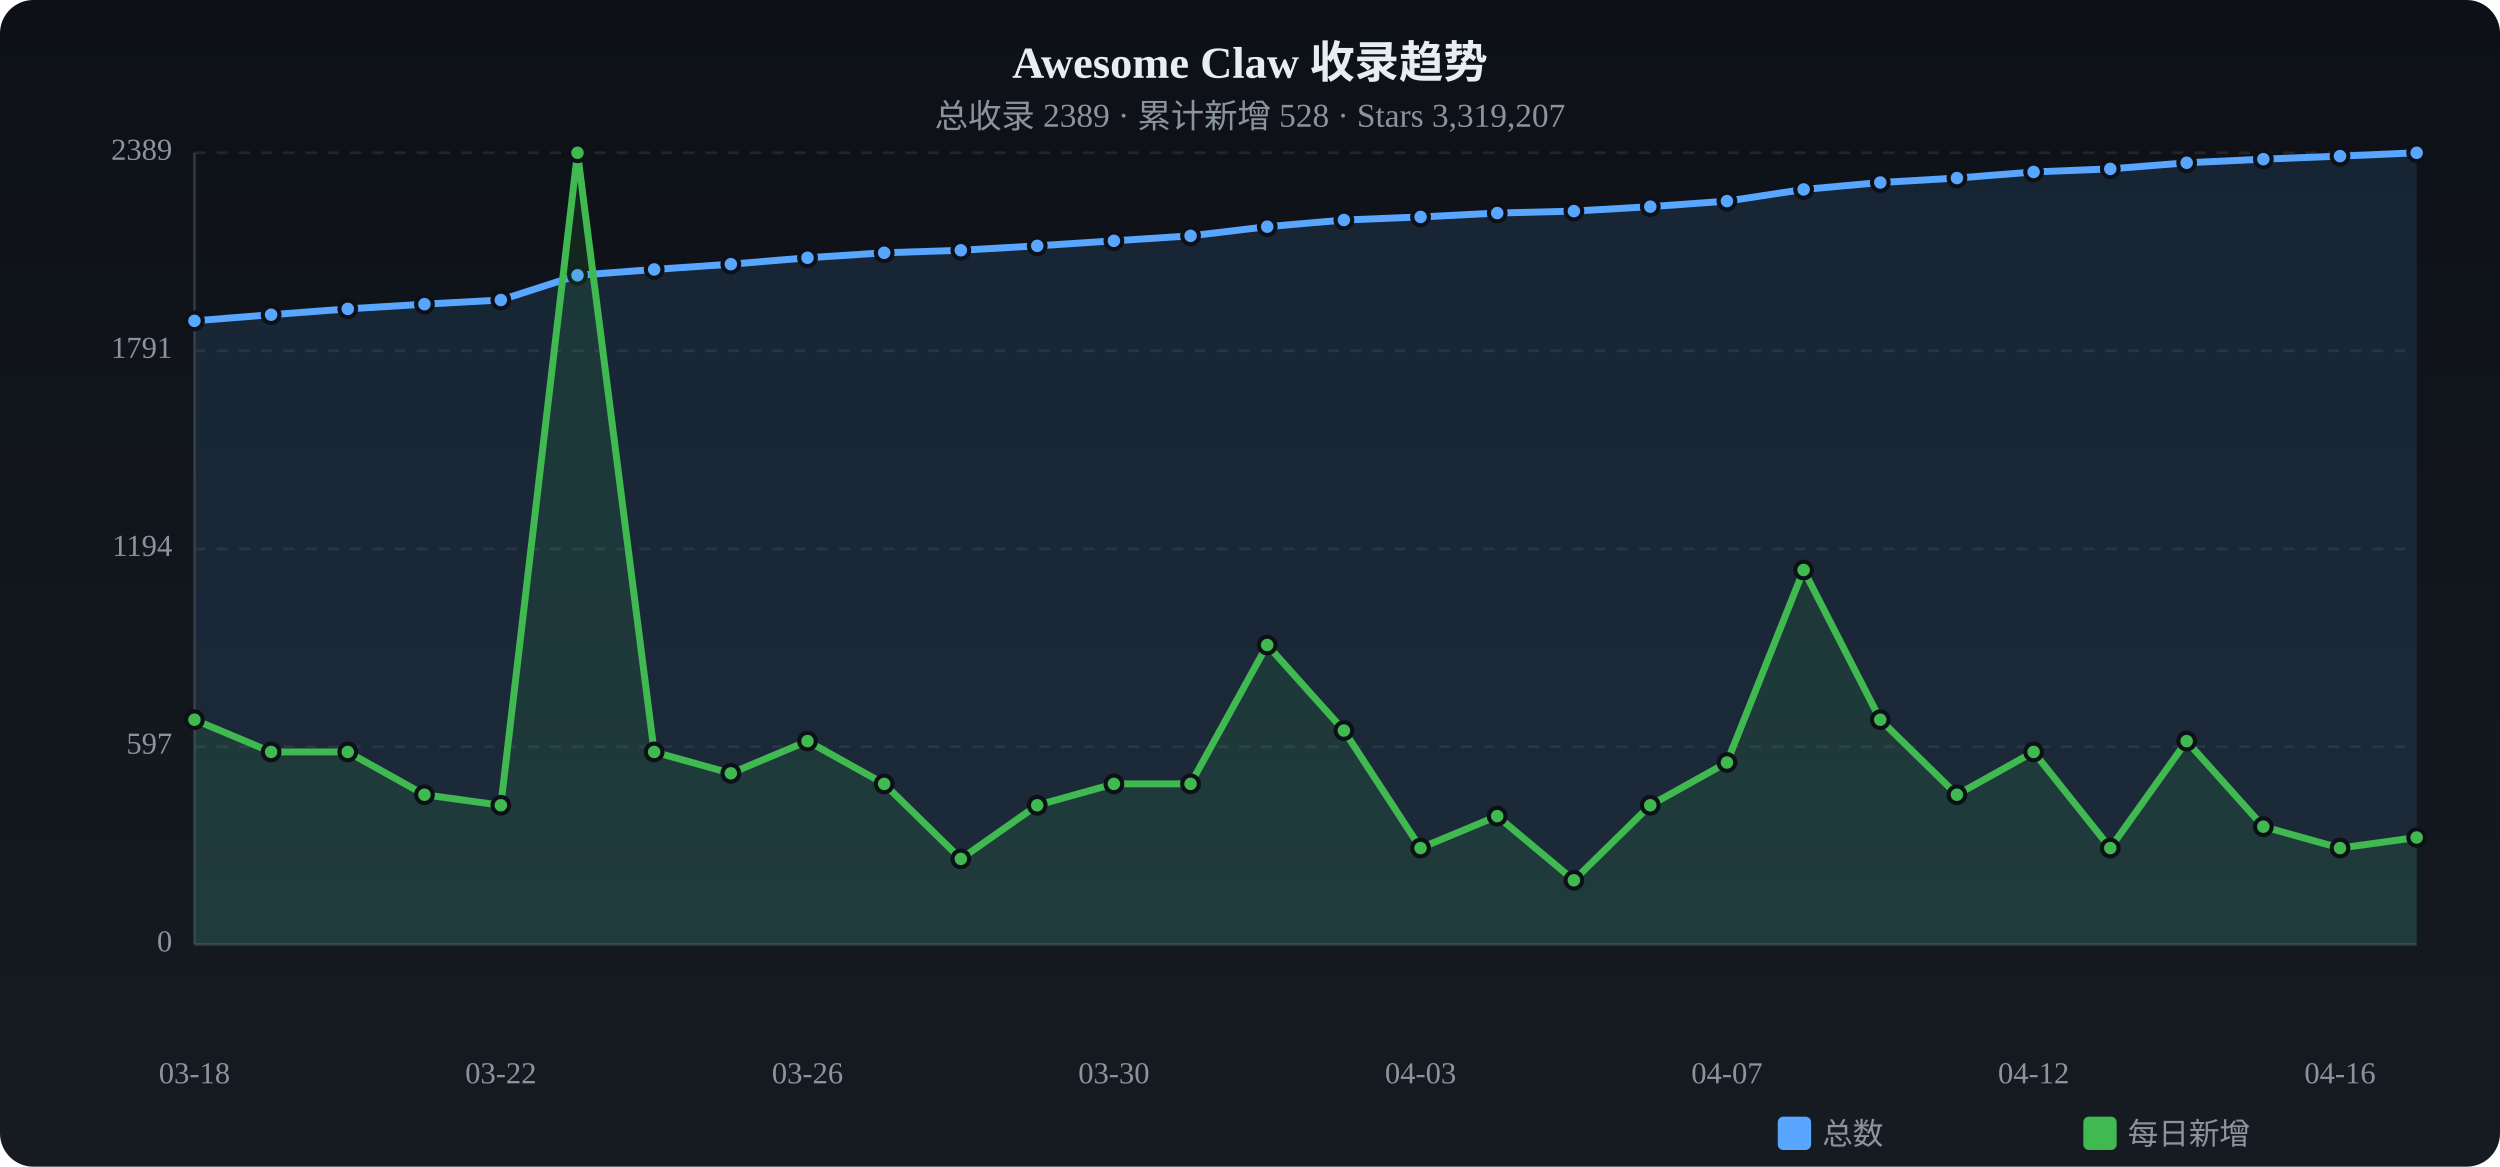
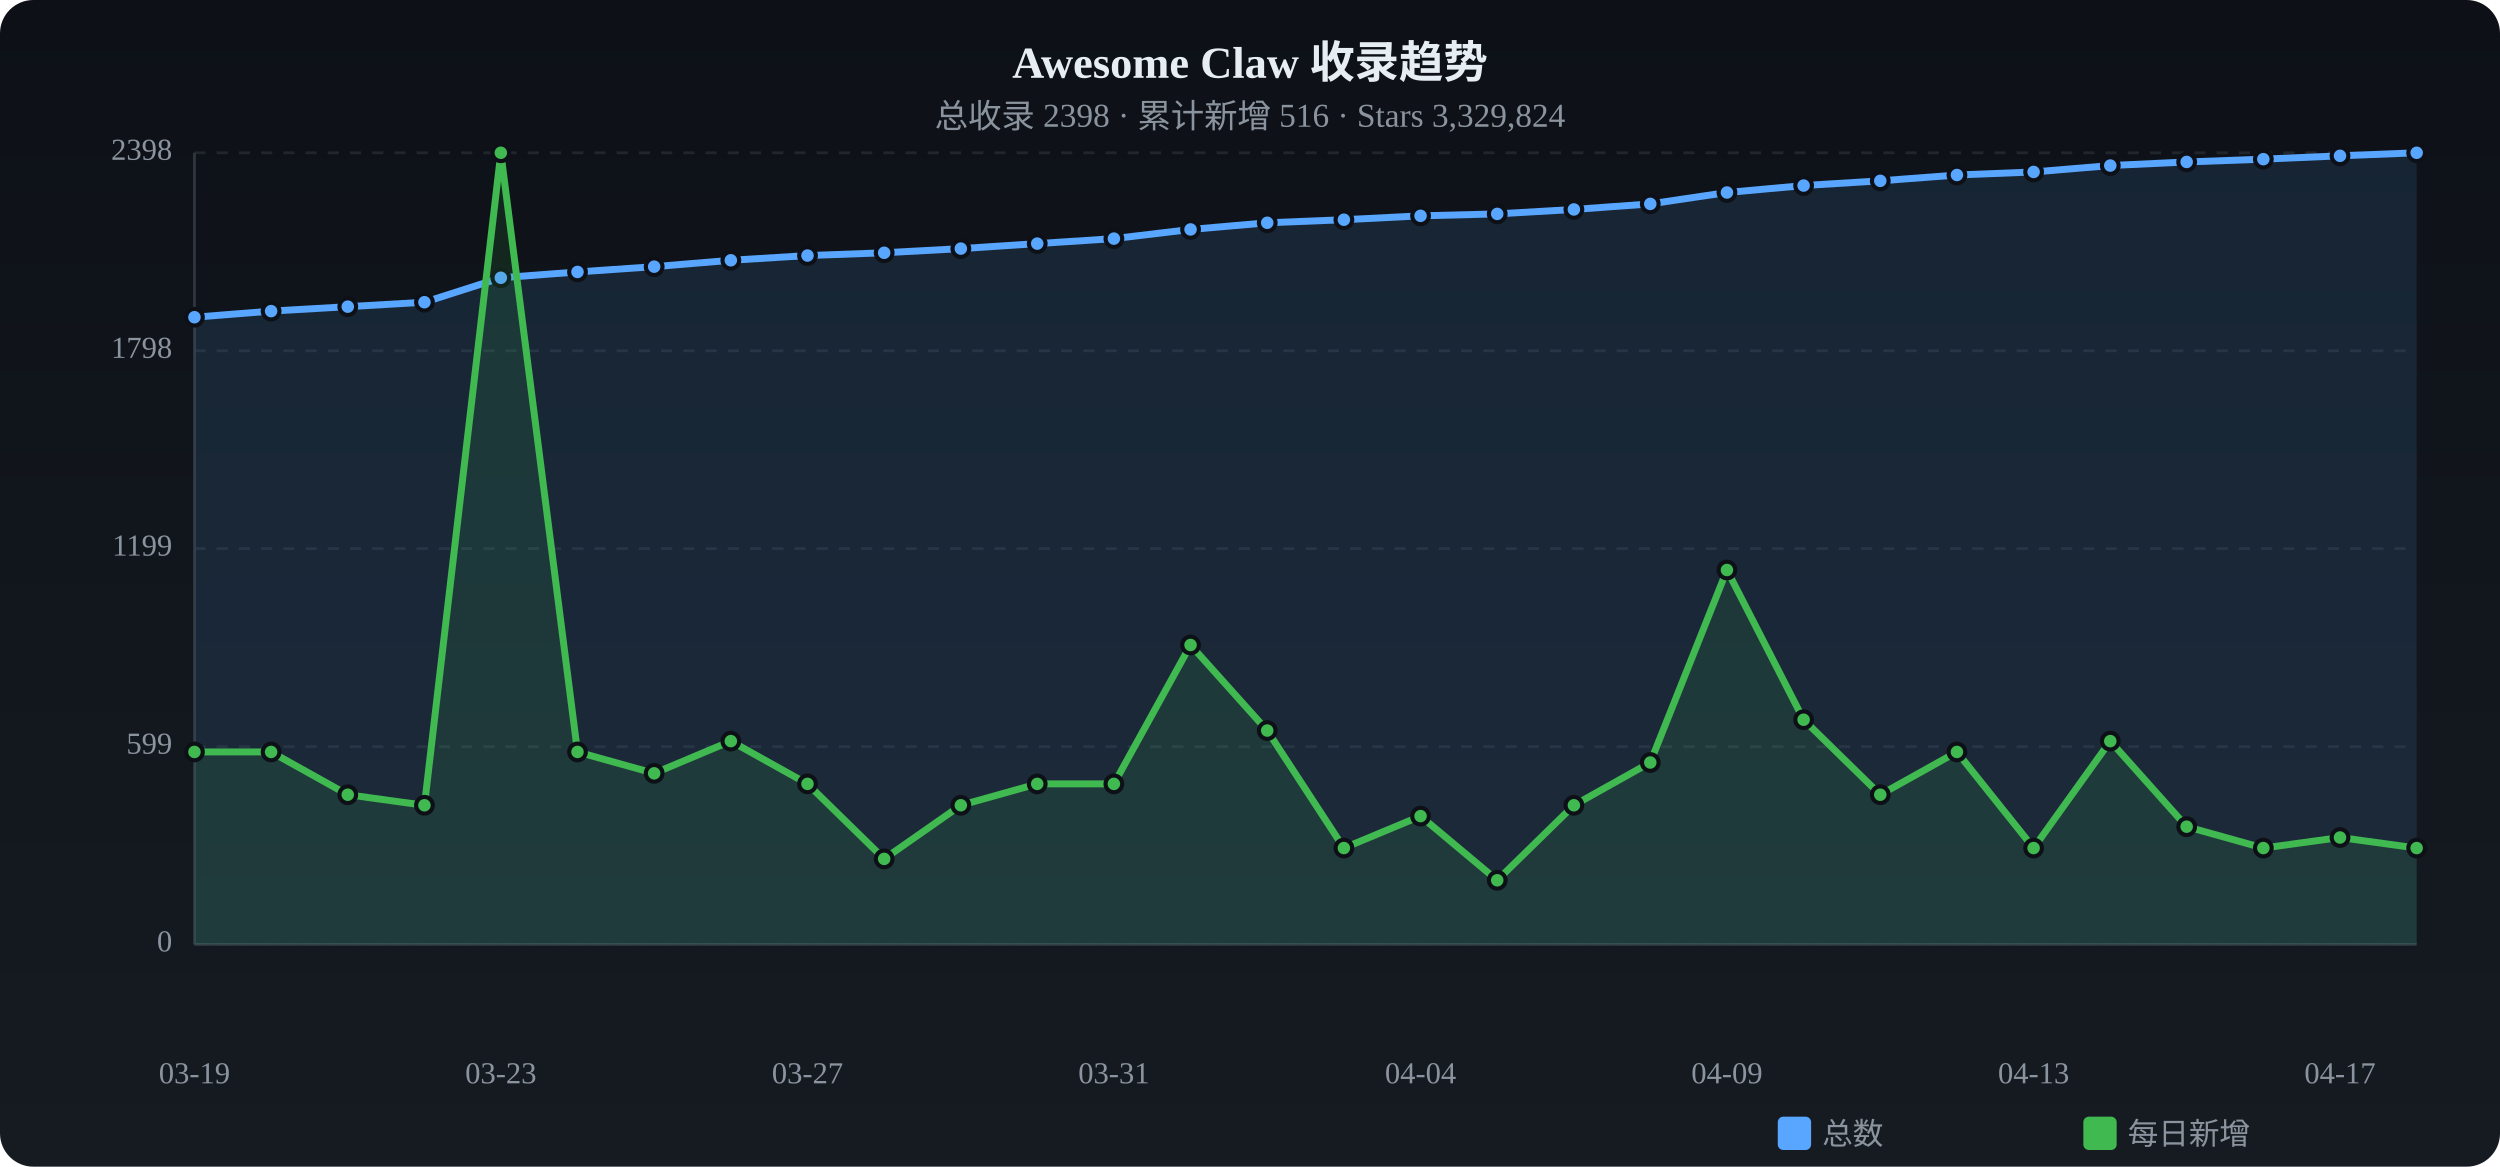
<svg xmlns="http://www.w3.org/2000/svg" viewBox="0 0 900 420" width="900" height="420">
  <defs>
    <linearGradient id="tbg" x1="0%" y1="0%" x2="0%" y2="100%">
      <stop offset="0%" stop-color="#0d1117" />
      <stop offset="100%" stop-color="#161b22" />
    </linearGradient>
  </defs>
  <rect width="900" height="420" rx="12" fill="url(#tbg)" />
  <text x="450.0" y="28" text-anchor="middle" fill="#e6edf3" font-size="16" font-weight="bold">Awesome Claw 收录趋势</text>
-   <text x="450.0" y="46" text-anchor="middle" fill="#8b949e" font-size="12">总收录 2389 · 累计新增 528 · Stars 3,319,207</text>
+   <text x="450.0" y="46" text-anchor="middle" fill="#8b949e" font-size="12">总收录 2398 · 累计新增 516 · Stars 3,329,824</text>
  <text x="62" y="340.0" text-anchor="end" fill="#8b949e" font-size="11" dominant-baseline="middle">0</text>
  <line x1="70" y1="340.0" x2="870" y2="340.0" stroke="#21262d" stroke-dasharray="4 4" />
-   <text x="62" y="268.8" text-anchor="end" fill="#8b949e" font-size="11" dominant-baseline="middle">597</text>
+   <text x="62" y="268.8" text-anchor="end" fill="#8b949e" font-size="11" dominant-baseline="middle">599</text>
  <line x1="70" y1="268.8" x2="870" y2="268.8" stroke="#21262d" stroke-dasharray="4 4" />
-   <text x="62" y="197.6" text-anchor="end" fill="#8b949e" font-size="11" dominant-baseline="middle">1194</text>
-   <line x1="70" y1="197.6" x2="870" y2="197.6" stroke="#21262d" stroke-dasharray="4 4" />
-   <text x="62" y="126.3" text-anchor="end" fill="#8b949e" font-size="11" dominant-baseline="middle">1791</text>
+   <text x="62" y="197.5" text-anchor="end" fill="#8b949e" font-size="11" dominant-baseline="middle">1199</text>
+   <line x1="70" y1="197.5" x2="870" y2="197.5" stroke="#21262d" stroke-dasharray="4 4" />
+   <text x="62" y="126.3" text-anchor="end" fill="#8b949e" font-size="11" dominant-baseline="middle">1798</text>
  <line x1="70" y1="126.3" x2="870" y2="126.3" stroke="#21262d" stroke-dasharray="4 4" />
-   <text x="62" y="55.0" text-anchor="end" fill="#8b949e" font-size="11" dominant-baseline="middle">2389</text>
+   <text x="62" y="55.0" text-anchor="end" fill="#8b949e" font-size="11" dominant-baseline="middle">2398</text>
  <line x1="70" y1="55.0" x2="870" y2="55.0" stroke="#21262d" stroke-dasharray="4 4" />
  <line x1="70" y1="55" x2="70" y2="340" stroke="#30363d" />
  <line x1="70" y1="340" x2="870" y2="340" stroke="#30363d" />
-   <path d="M70.0,115.5 L97.6,113.3 L125.2,111.2 L152.8,109.5 L180.3,108.0 L207.9,99.1 L235.5,97.0 L263.1,95.1 L290.7,92.8 L318.3,91.0 L345.9,90.1 L373.4,88.5 L401.0,86.7 L428.6,84.9 L456.2,81.6 L483.8,79.2 L511.4,78.1 L539.0,76.7 L566.6,76.0 L594.1,74.4 L621.7,72.4 L649.3,68.2 L676.9,65.7 L704.5,64.1 L732.1,61.9 L759.7,60.8 L787.2,58.6 L814.8,57.3 L842.4,56.2 L870.0,55.0 L870.0,340 L70.0,340 Z" fill="#58a6ff" opacity="0.12" />
-   <polyline points="70.0,115.5 97.6,113.3 125.2,111.2 152.8,109.5 180.3,108.0 207.9,99.1 235.5,97.0 263.1,95.1 290.7,92.8 318.3,91.0 345.9,90.1 373.4,88.5 401.0,86.7 428.6,84.9 456.2,81.6 483.8,79.2 511.4,78.1 539.0,76.7 566.6,76.0 594.1,74.4 621.7,72.4 649.3,68.2 676.9,65.7 704.5,64.1 732.1,61.9 759.7,60.8 787.2,58.6 814.8,57.3 842.4,56.2 870.0,55.0" fill="none" stroke="#58a6ff" stroke-width="2.5" stroke-linecap="round" stroke-linejoin="round" />
-   <circle cx="70.0" cy="115.5" r="3" fill="#58a6ff" stroke="#0d1117" stroke-width="1.5" />
-   <circle cx="97.6" cy="113.3" r="3" fill="#58a6ff" stroke="#0d1117" stroke-width="1.5" />
-   <circle cx="125.2" cy="111.2" r="3" fill="#58a6ff" stroke="#0d1117" stroke-width="1.5" />
-   <circle cx="152.8" cy="109.5" r="3" fill="#58a6ff" stroke="#0d1117" stroke-width="1.5" />
-   <circle cx="180.3" cy="108.0" r="3" fill="#58a6ff" stroke="#0d1117" stroke-width="1.5" />
-   <circle cx="207.9" cy="99.1" r="3" fill="#58a6ff" stroke="#0d1117" stroke-width="1.5" />
-   <circle cx="235.5" cy="97.0" r="3" fill="#58a6ff" stroke="#0d1117" stroke-width="1.5" />
-   <circle cx="263.1" cy="95.1" r="3" fill="#58a6ff" stroke="#0d1117" stroke-width="1.5" />
-   <circle cx="290.7" cy="92.8" r="3" fill="#58a6ff" stroke="#0d1117" stroke-width="1.5" />
+   <path d="M70.0,114.2 L97.6,112.0 L125.2,110.4 L152.8,108.8 L180.3,100.0 L207.9,97.9 L235.5,96.0 L263.1,93.7 L290.7,92.0 L318.3,91.0 L345.9,89.5 L373.4,87.7 L401.0,85.9 L428.6,82.6 L456.2,80.2 L483.8,79.1 L511.4,77.7 L539.0,77.0 L566.6,75.4 L594.1,73.4 L621.7,69.3 L649.3,66.8 L676.9,65.1 L704.5,63.0 L732.1,61.9 L759.7,59.6 L787.2,58.3 L814.8,57.3 L842.4,56.1 L870.0,55.0 L870.0,340 L70.0,340 Z" fill="#58a6ff" opacity="0.12" />
+   <polyline points="70.0,114.2 97.6,112.0 125.2,110.4 152.8,108.8 180.3,100.0 207.9,97.9 235.5,96.0 263.1,93.7 290.7,92.0 318.3,91.0 345.9,89.5 373.4,87.7 401.0,85.9 428.6,82.6 456.2,80.2 483.8,79.1 511.4,77.7 539.0,77.0 566.6,75.4 594.1,73.4 621.7,69.3 649.3,66.8 676.9,65.1 704.5,63.0 732.1,61.9 759.7,59.6 787.2,58.3 814.8,57.3 842.4,56.1 870.0,55.0" fill="none" stroke="#58a6ff" stroke-width="2.5" stroke-linecap="round" stroke-linejoin="round" />
+   <circle cx="70.0" cy="114.2" r="3" fill="#58a6ff" stroke="#0d1117" stroke-width="1.5" />
+   <circle cx="97.6" cy="112.0" r="3" fill="#58a6ff" stroke="#0d1117" stroke-width="1.5" />
+   <circle cx="125.2" cy="110.4" r="3" fill="#58a6ff" stroke="#0d1117" stroke-width="1.5" />
+   <circle cx="152.8" cy="108.8" r="3" fill="#58a6ff" stroke="#0d1117" stroke-width="1.5" />
+   <circle cx="180.3" cy="100.0" r="3" fill="#58a6ff" stroke="#0d1117" stroke-width="1.5" />
+   <circle cx="207.9" cy="97.9" r="3" fill="#58a6ff" stroke="#0d1117" stroke-width="1.5" />
+   <circle cx="235.5" cy="96.0" r="3" fill="#58a6ff" stroke="#0d1117" stroke-width="1.5" />
+   <circle cx="263.1" cy="93.7" r="3" fill="#58a6ff" stroke="#0d1117" stroke-width="1.5" />
+   <circle cx="290.7" cy="92.0" r="3" fill="#58a6ff" stroke="#0d1117" stroke-width="1.5" />
  <circle cx="318.3" cy="91.0" r="3" fill="#58a6ff" stroke="#0d1117" stroke-width="1.5" />
-   <circle cx="345.9" cy="90.1" r="3" fill="#58a6ff" stroke="#0d1117" stroke-width="1.5" />
-   <circle cx="373.4" cy="88.5" r="3" fill="#58a6ff" stroke="#0d1117" stroke-width="1.5" />
-   <circle cx="401.0" cy="86.7" r="3" fill="#58a6ff" stroke="#0d1117" stroke-width="1.5" />
-   <circle cx="428.6" cy="84.9" r="3" fill="#58a6ff" stroke="#0d1117" stroke-width="1.5" />
-   <circle cx="456.2" cy="81.6" r="3" fill="#58a6ff" stroke="#0d1117" stroke-width="1.5" />
-   <circle cx="483.8" cy="79.2" r="3" fill="#58a6ff" stroke="#0d1117" stroke-width="1.5" />
-   <circle cx="511.4" cy="78.1" r="3" fill="#58a6ff" stroke="#0d1117" stroke-width="1.5" />
-   <circle cx="539.0" cy="76.7" r="3" fill="#58a6ff" stroke="#0d1117" stroke-width="1.5" />
-   <circle cx="566.6" cy="76.0" r="3" fill="#58a6ff" stroke="#0d1117" stroke-width="1.5" />
-   <circle cx="594.1" cy="74.4" r="3" fill="#58a6ff" stroke="#0d1117" stroke-width="1.5" />
-   <circle cx="621.7" cy="72.4" r="3" fill="#58a6ff" stroke="#0d1117" stroke-width="1.5" />
-   <circle cx="649.3" cy="68.2" r="3" fill="#58a6ff" stroke="#0d1117" stroke-width="1.5" />
-   <circle cx="676.9" cy="65.7" r="3" fill="#58a6ff" stroke="#0d1117" stroke-width="1.5" />
-   <circle cx="704.5" cy="64.1" r="3" fill="#58a6ff" stroke="#0d1117" stroke-width="1.5" />
+   <circle cx="345.9" cy="89.5" r="3" fill="#58a6ff" stroke="#0d1117" stroke-width="1.5" />
+   <circle cx="373.4" cy="87.7" r="3" fill="#58a6ff" stroke="#0d1117" stroke-width="1.5" />
+   <circle cx="401.0" cy="85.9" r="3" fill="#58a6ff" stroke="#0d1117" stroke-width="1.5" />
+   <circle cx="428.6" cy="82.6" r="3" fill="#58a6ff" stroke="#0d1117" stroke-width="1.5" />
+   <circle cx="456.2" cy="80.2" r="3" fill="#58a6ff" stroke="#0d1117" stroke-width="1.5" />
+   <circle cx="483.8" cy="79.1" r="3" fill="#58a6ff" stroke="#0d1117" stroke-width="1.5" />
+   <circle cx="511.4" cy="77.7" r="3" fill="#58a6ff" stroke="#0d1117" stroke-width="1.5" />
+   <circle cx="539.0" cy="77.0" r="3" fill="#58a6ff" stroke="#0d1117" stroke-width="1.5" />
+   <circle cx="566.6" cy="75.4" r="3" fill="#58a6ff" stroke="#0d1117" stroke-width="1.5" />
+   <circle cx="594.1" cy="73.4" r="3" fill="#58a6ff" stroke="#0d1117" stroke-width="1.5" />
+   <circle cx="621.7" cy="69.3" r="3" fill="#58a6ff" stroke="#0d1117" stroke-width="1.5" />
+   <circle cx="649.3" cy="66.8" r="3" fill="#58a6ff" stroke="#0d1117" stroke-width="1.5" />
+   <circle cx="676.9" cy="65.1" r="3" fill="#58a6ff" stroke="#0d1117" stroke-width="1.5" />
+   <circle cx="704.5" cy="63.0" r="3" fill="#58a6ff" stroke="#0d1117" stroke-width="1.5" />
  <circle cx="732.1" cy="61.9" r="3" fill="#58a6ff" stroke="#0d1117" stroke-width="1.5" />
-   <circle cx="759.7" cy="60.8" r="3" fill="#58a6ff" stroke="#0d1117" stroke-width="1.5" />
-   <circle cx="787.2" cy="58.6" r="3" fill="#58a6ff" stroke="#0d1117" stroke-width="1.5" />
+   <circle cx="759.7" cy="59.6" r="3" fill="#58a6ff" stroke="#0d1117" stroke-width="1.5" />
+   <circle cx="787.2" cy="58.3" r="3" fill="#58a6ff" stroke="#0d1117" stroke-width="1.5" />
  <circle cx="814.8" cy="57.3" r="3" fill="#58a6ff" stroke="#0d1117" stroke-width="1.5" />
-   <circle cx="842.4" cy="56.2" r="3" fill="#58a6ff" stroke="#0d1117" stroke-width="1.5" />
+   <circle cx="842.4" cy="56.1" r="3" fill="#58a6ff" stroke="#0d1117" stroke-width="1.5" />
  <circle cx="870.0" cy="55.0" r="3" fill="#58a6ff" stroke="#0d1117" stroke-width="1.5" />
-   <path d="M70.0,259.1 L97.6,270.7 L125.2,270.7 L152.8,286.1 L180.3,289.9 L207.9,55.0 L235.5,270.7 L263.1,278.4 L290.7,266.8 L318.3,282.2 L345.9,309.2 L373.4,289.9 L401.0,282.2 L428.6,282.2 L456.2,232.2 L483.8,263.0 L511.4,305.3 L539.0,293.8 L566.6,316.9 L594.1,289.9 L621.7,274.5 L649.3,205.2 L676.9,259.1 L704.5,286.1 L732.1,270.7 L759.7,305.3 L787.2,266.8 L814.8,297.6 L842.4,305.3 L870.0,301.5 L870.0,340 L70.0,340 Z" fill="#3fb950" opacity="0.12" />
-   <polyline points="70.0,259.1 97.6,270.7 125.2,270.7 152.8,286.1 180.3,289.9 207.9,55.0 235.5,270.7 263.1,278.4 290.7,266.8 318.3,282.2 345.9,309.2 373.4,289.9 401.0,282.2 428.6,282.2 456.2,232.2 483.8,263.0 511.4,305.3 539.0,293.8 566.6,316.9 594.1,289.9 621.7,274.5 649.3,205.2 676.9,259.1 704.5,286.1 732.1,270.7 759.7,305.3 787.2,266.8 814.8,297.6 842.4,305.3 870.0,301.5" fill="none" stroke="#3fb950" stroke-width="2.5" stroke-linecap="round" stroke-linejoin="round" />
-   <circle cx="70.0" cy="259.1" r="3" fill="#3fb950" stroke="#0d1117" stroke-width="1.5" />
+   <path d="M70.0,270.7 L97.6,270.7 L125.2,286.1 L152.8,289.9 L180.3,55.0 L207.9,270.7 L235.5,278.4 L263.1,266.8 L290.7,282.2 L318.3,309.2 L345.9,289.9 L373.4,282.2 L401.0,282.2 L428.6,232.2 L456.2,263.0 L483.8,305.3 L511.4,293.8 L539.0,316.9 L566.6,289.9 L594.1,274.5 L621.7,205.2 L649.3,259.1 L676.9,286.1 L704.5,270.7 L732.1,305.3 L759.7,266.8 L787.2,297.6 L814.8,305.3 L842.4,301.5 L870.0,305.3 L870.0,340 L70.0,340 Z" fill="#3fb950" opacity="0.12" />
+   <polyline points="70.0,270.7 97.6,270.7 125.2,286.1 152.8,289.9 180.3,55.0 207.9,270.7 235.5,278.4 263.1,266.8 290.7,282.2 318.3,309.2 345.9,289.9 373.4,282.2 401.0,282.2 428.6,232.2 456.2,263.0 483.8,305.3 511.4,293.8 539.0,316.9 566.6,289.9 594.1,274.5 621.7,205.2 649.3,259.1 676.9,286.1 704.5,270.7 732.1,305.3 759.7,266.8 787.2,297.6 814.8,305.3 842.4,301.5 870.0,305.3" fill="none" stroke="#3fb950" stroke-width="2.5" stroke-linecap="round" stroke-linejoin="round" />
+   <circle cx="70.0" cy="270.7" r="3" fill="#3fb950" stroke="#0d1117" stroke-width="1.5" />
  <circle cx="97.6" cy="270.7" r="3" fill="#3fb950" stroke="#0d1117" stroke-width="1.5" />
-   <circle cx="125.2" cy="270.7" r="3" fill="#3fb950" stroke="#0d1117" stroke-width="1.5" />
-   <circle cx="152.8" cy="286.1" r="3" fill="#3fb950" stroke="#0d1117" stroke-width="1.5" />
-   <circle cx="180.3" cy="289.9" r="3" fill="#3fb950" stroke="#0d1117" stroke-width="1.5" />
-   <circle cx="207.9" cy="55.0" r="3" fill="#3fb950" stroke="#0d1117" stroke-width="1.5" />
-   <circle cx="235.5" cy="270.7" r="3" fill="#3fb950" stroke="#0d1117" stroke-width="1.5" />
-   <circle cx="263.1" cy="278.4" r="3" fill="#3fb950" stroke="#0d1117" stroke-width="1.5" />
-   <circle cx="290.7" cy="266.8" r="3" fill="#3fb950" stroke="#0d1117" stroke-width="1.5" />
-   <circle cx="318.3" cy="282.2" r="3" fill="#3fb950" stroke="#0d1117" stroke-width="1.5" />
-   <circle cx="345.9" cy="309.2" r="3" fill="#3fb950" stroke="#0d1117" stroke-width="1.5" />
-   <circle cx="373.4" cy="289.9" r="3" fill="#3fb950" stroke="#0d1117" stroke-width="1.5" />
+   <circle cx="125.2" cy="286.1" r="3" fill="#3fb950" stroke="#0d1117" stroke-width="1.5" />
+   <circle cx="152.8" cy="289.9" r="3" fill="#3fb950" stroke="#0d1117" stroke-width="1.5" />
+   <circle cx="180.3" cy="55.0" r="3" fill="#3fb950" stroke="#0d1117" stroke-width="1.5" />
+   <circle cx="207.9" cy="270.7" r="3" fill="#3fb950" stroke="#0d1117" stroke-width="1.5" />
+   <circle cx="235.5" cy="278.4" r="3" fill="#3fb950" stroke="#0d1117" stroke-width="1.5" />
+   <circle cx="263.1" cy="266.8" r="3" fill="#3fb950" stroke="#0d1117" stroke-width="1.5" />
+   <circle cx="290.7" cy="282.2" r="3" fill="#3fb950" stroke="#0d1117" stroke-width="1.5" />
+   <circle cx="318.3" cy="309.2" r="3" fill="#3fb950" stroke="#0d1117" stroke-width="1.5" />
+   <circle cx="345.9" cy="289.9" r="3" fill="#3fb950" stroke="#0d1117" stroke-width="1.5" />
+   <circle cx="373.4" cy="282.2" r="3" fill="#3fb950" stroke="#0d1117" stroke-width="1.5" />
  <circle cx="401.0" cy="282.2" r="3" fill="#3fb950" stroke="#0d1117" stroke-width="1.5" />
-   <circle cx="428.6" cy="282.2" r="3" fill="#3fb950" stroke="#0d1117" stroke-width="1.5" />
-   <circle cx="456.2" cy="232.2" r="3" fill="#3fb950" stroke="#0d1117" stroke-width="1.5" />
-   <circle cx="483.8" cy="263.0" r="3" fill="#3fb950" stroke="#0d1117" stroke-width="1.5" />
-   <circle cx="511.4" cy="305.3" r="3" fill="#3fb950" stroke="#0d1117" stroke-width="1.5" />
-   <circle cx="539.0" cy="293.8" r="3" fill="#3fb950" stroke="#0d1117" stroke-width="1.5" />
-   <circle cx="566.6" cy="316.9" r="3" fill="#3fb950" stroke="#0d1117" stroke-width="1.5" />
-   <circle cx="594.1" cy="289.9" r="3" fill="#3fb950" stroke="#0d1117" stroke-width="1.5" />
-   <circle cx="621.7" cy="274.5" r="3" fill="#3fb950" stroke="#0d1117" stroke-width="1.5" />
-   <circle cx="649.3" cy="205.2" r="3" fill="#3fb950" stroke="#0d1117" stroke-width="1.5" />
-   <circle cx="676.9" cy="259.1" r="3" fill="#3fb950" stroke="#0d1117" stroke-width="1.5" />
-   <circle cx="704.5" cy="286.1" r="3" fill="#3fb950" stroke="#0d1117" stroke-width="1.5" />
-   <circle cx="732.1" cy="270.7" r="3" fill="#3fb950" stroke="#0d1117" stroke-width="1.5" />
-   <circle cx="759.7" cy="305.3" r="3" fill="#3fb950" stroke="#0d1117" stroke-width="1.5" />
-   <circle cx="787.2" cy="266.8" r="3" fill="#3fb950" stroke="#0d1117" stroke-width="1.5" />
-   <circle cx="814.8" cy="297.6" r="3" fill="#3fb950" stroke="#0d1117" stroke-width="1.5" />
-   <circle cx="842.4" cy="305.3" r="3" fill="#3fb950" stroke="#0d1117" stroke-width="1.5" />
-   <circle cx="870.0" cy="301.5" r="3" fill="#3fb950" stroke="#0d1117" stroke-width="1.5" />
-   <text x="70.0" y="390" text-anchor="middle" fill="#8b949e" font-size="11">03-18</text>
-   <text x="180.3" y="390" text-anchor="middle" fill="#8b949e" font-size="11">03-22</text>
-   <text x="290.7" y="390" text-anchor="middle" fill="#8b949e" font-size="11">03-26</text>
-   <text x="401.0" y="390" text-anchor="middle" fill="#8b949e" font-size="11">03-30</text>
-   <text x="511.4" y="390" text-anchor="middle" fill="#8b949e" font-size="11">04-03</text>
-   <text x="621.7" y="390" text-anchor="middle" fill="#8b949e" font-size="11">04-07</text>
-   <text x="732.1" y="390" text-anchor="middle" fill="#8b949e" font-size="11">04-12</text>
-   <text x="842.4" y="390" text-anchor="middle" fill="#8b949e" font-size="11">04-16</text>
+   <circle cx="428.6" cy="232.2" r="3" fill="#3fb950" stroke="#0d1117" stroke-width="1.5" />
+   <circle cx="456.2" cy="263.0" r="3" fill="#3fb950" stroke="#0d1117" stroke-width="1.5" />
+   <circle cx="483.8" cy="305.3" r="3" fill="#3fb950" stroke="#0d1117" stroke-width="1.5" />
+   <circle cx="511.4" cy="293.8" r="3" fill="#3fb950" stroke="#0d1117" stroke-width="1.5" />
+   <circle cx="539.0" cy="316.9" r="3" fill="#3fb950" stroke="#0d1117" stroke-width="1.5" />
+   <circle cx="566.6" cy="289.9" r="3" fill="#3fb950" stroke="#0d1117" stroke-width="1.5" />
+   <circle cx="594.1" cy="274.5" r="3" fill="#3fb950" stroke="#0d1117" stroke-width="1.5" />
+   <circle cx="621.7" cy="205.2" r="3" fill="#3fb950" stroke="#0d1117" stroke-width="1.5" />
+   <circle cx="649.3" cy="259.1" r="3" fill="#3fb950" stroke="#0d1117" stroke-width="1.5" />
+   <circle cx="676.9" cy="286.1" r="3" fill="#3fb950" stroke="#0d1117" stroke-width="1.5" />
+   <circle cx="704.5" cy="270.7" r="3" fill="#3fb950" stroke="#0d1117" stroke-width="1.5" />
+   <circle cx="732.1" cy="305.3" r="3" fill="#3fb950" stroke="#0d1117" stroke-width="1.5" />
+   <circle cx="759.7" cy="266.8" r="3" fill="#3fb950" stroke="#0d1117" stroke-width="1.5" />
+   <circle cx="787.2" cy="297.6" r="3" fill="#3fb950" stroke="#0d1117" stroke-width="1.5" />
+   <circle cx="814.8" cy="305.3" r="3" fill="#3fb950" stroke="#0d1117" stroke-width="1.5" />
+   <circle cx="842.4" cy="301.5" r="3" fill="#3fb950" stroke="#0d1117" stroke-width="1.5" />
+   <circle cx="870.0" cy="305.3" r="3" fill="#3fb950" stroke="#0d1117" stroke-width="1.5" />
+   <text x="70.0" y="390" text-anchor="middle" fill="#8b949e" font-size="11">03-19</text>
+   <text x="180.3" y="390" text-anchor="middle" fill="#8b949e" font-size="11">03-23</text>
+   <text x="290.7" y="390" text-anchor="middle" fill="#8b949e" font-size="11">03-27</text>
+   <text x="401.0" y="390" text-anchor="middle" fill="#8b949e" font-size="11">03-31</text>
+   <text x="511.4" y="390" text-anchor="middle" fill="#8b949e" font-size="11">04-04</text>
+   <text x="621.7" y="390" text-anchor="middle" fill="#8b949e" font-size="11">04-09</text>
+   <text x="732.1" y="390" text-anchor="middle" fill="#8b949e" font-size="11">04-13</text>
+   <text x="842.4" y="390" text-anchor="middle" fill="#8b949e" font-size="11">04-17</text>
  <rect x="640" y="402" width="12" height="12" rx="2" fill="#58a6ff" />
  <text x="656" y="412" fill="#8b949e" font-size="11">总数</text>
  <rect x="750" y="402" width="12" height="12" rx="2" fill="#3fb950" />
  <text x="766" y="412" fill="#8b949e" font-size="11">每日新增</text>
</svg>
